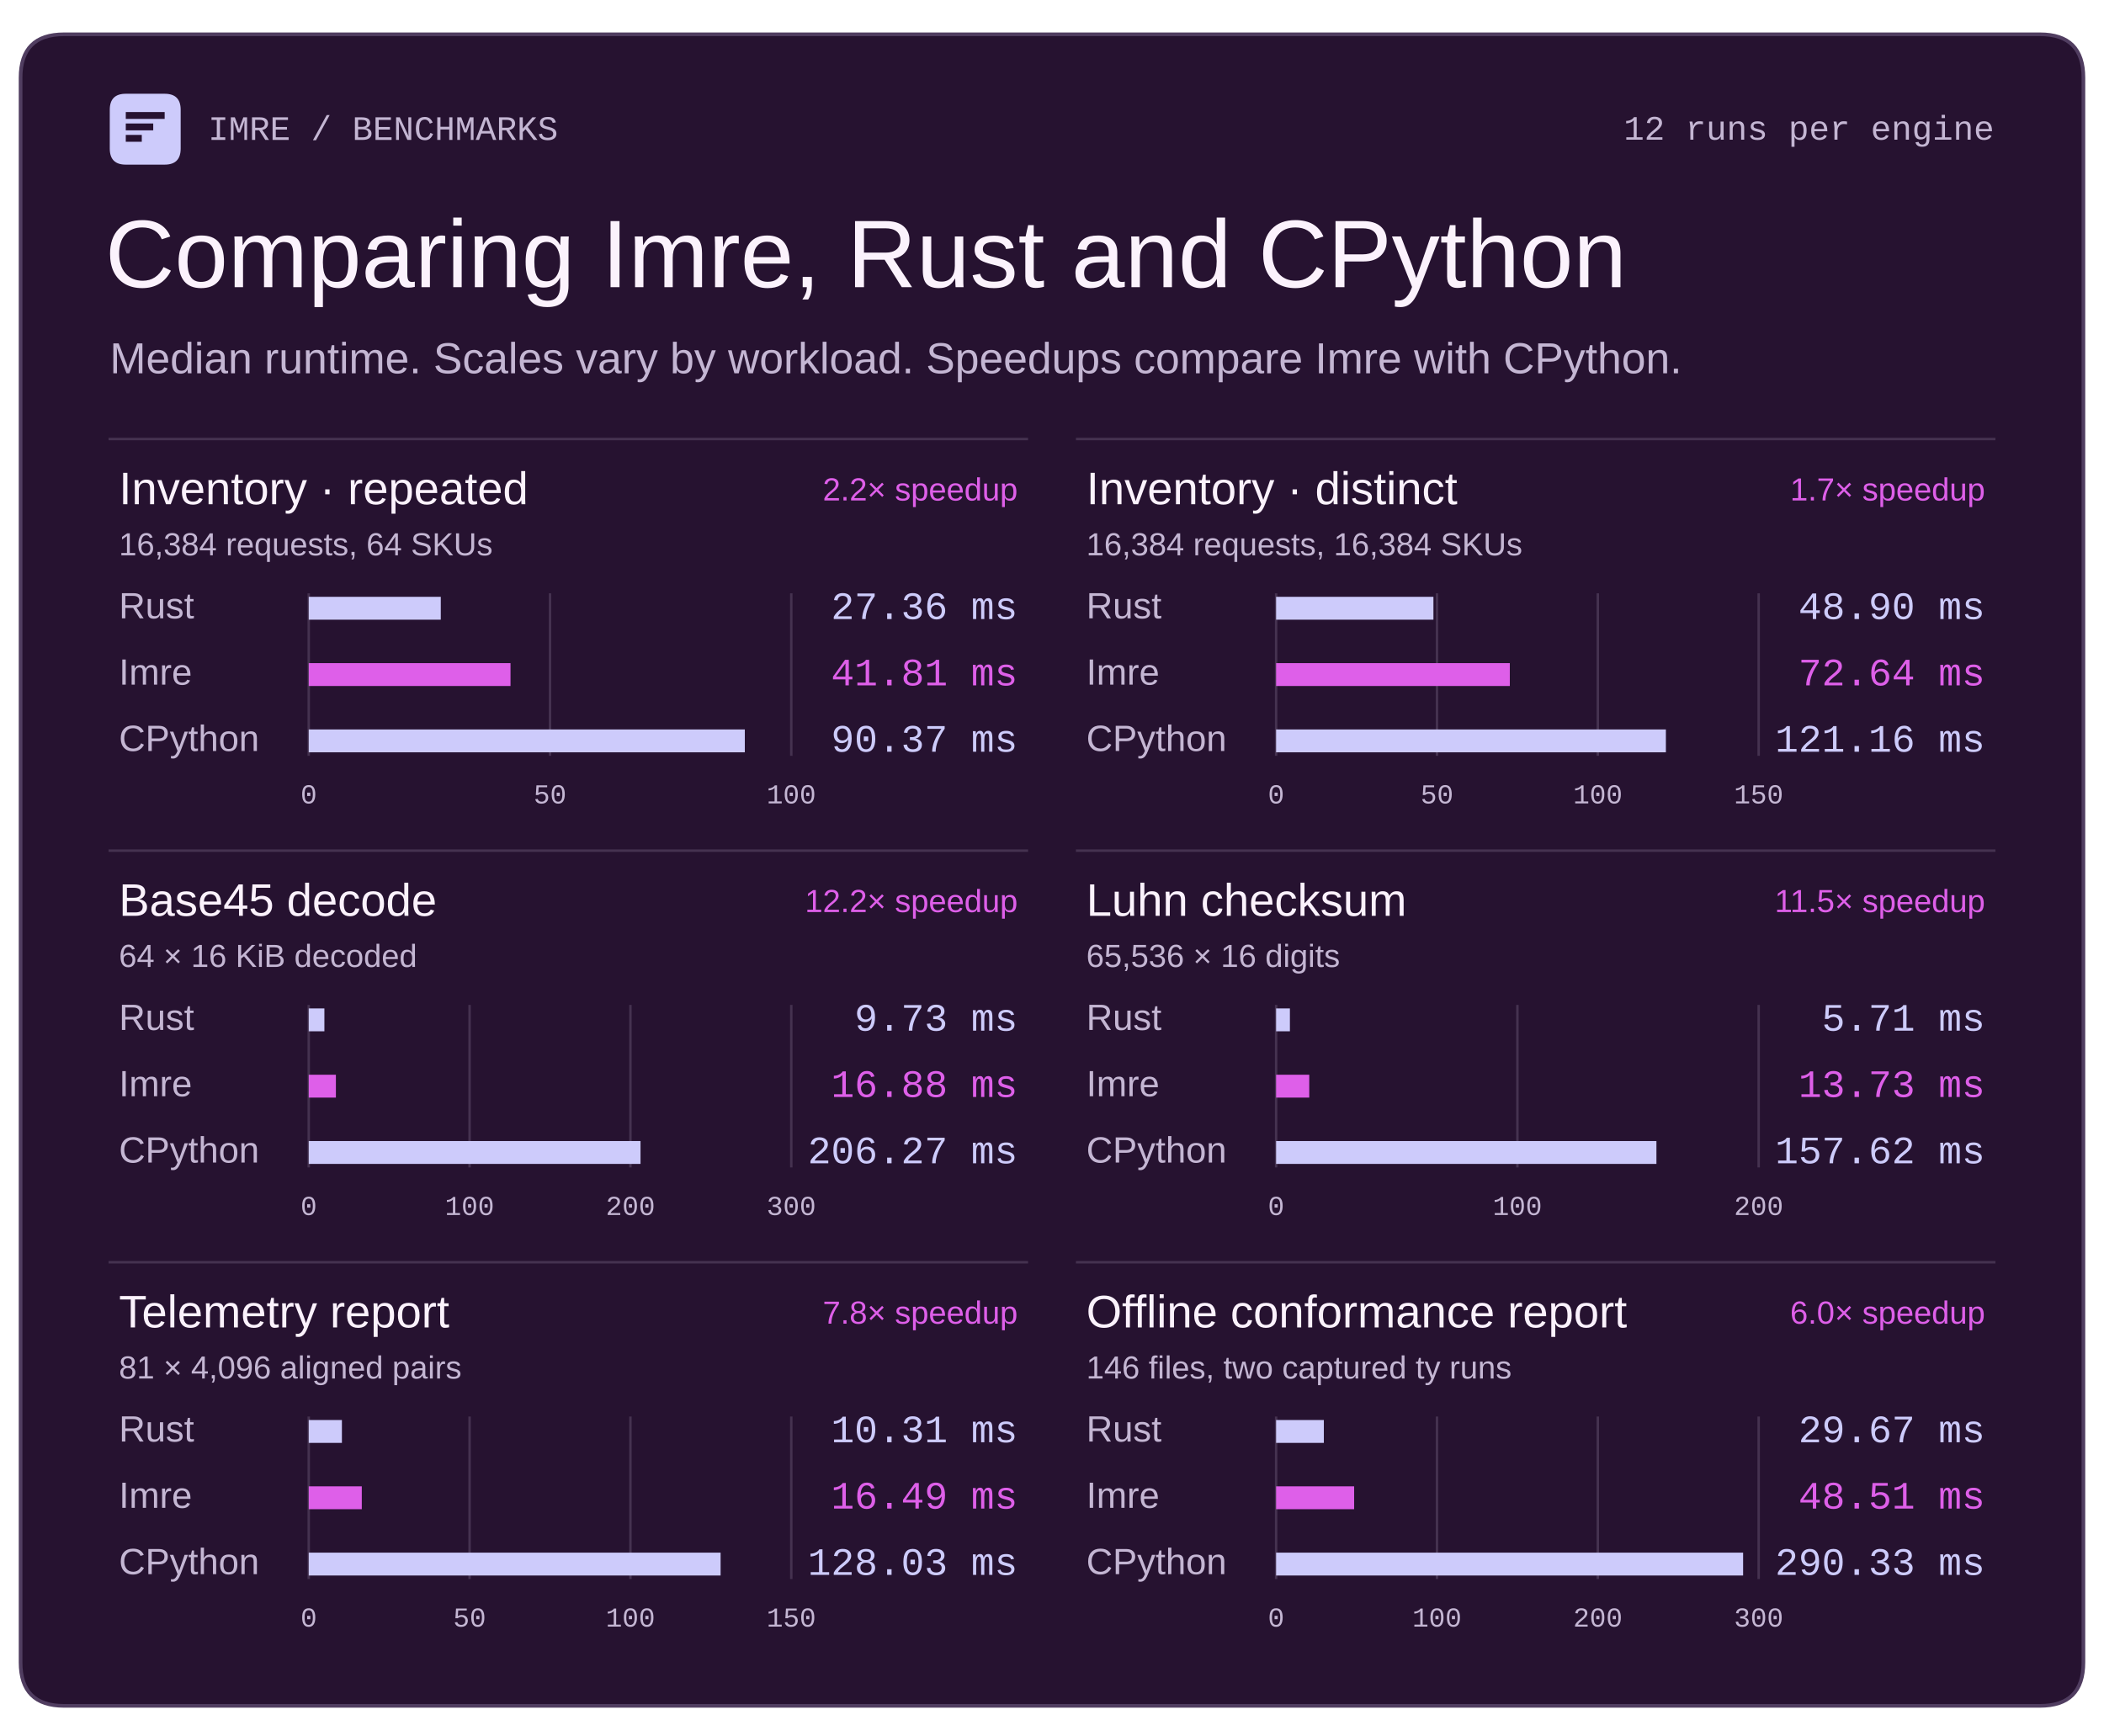
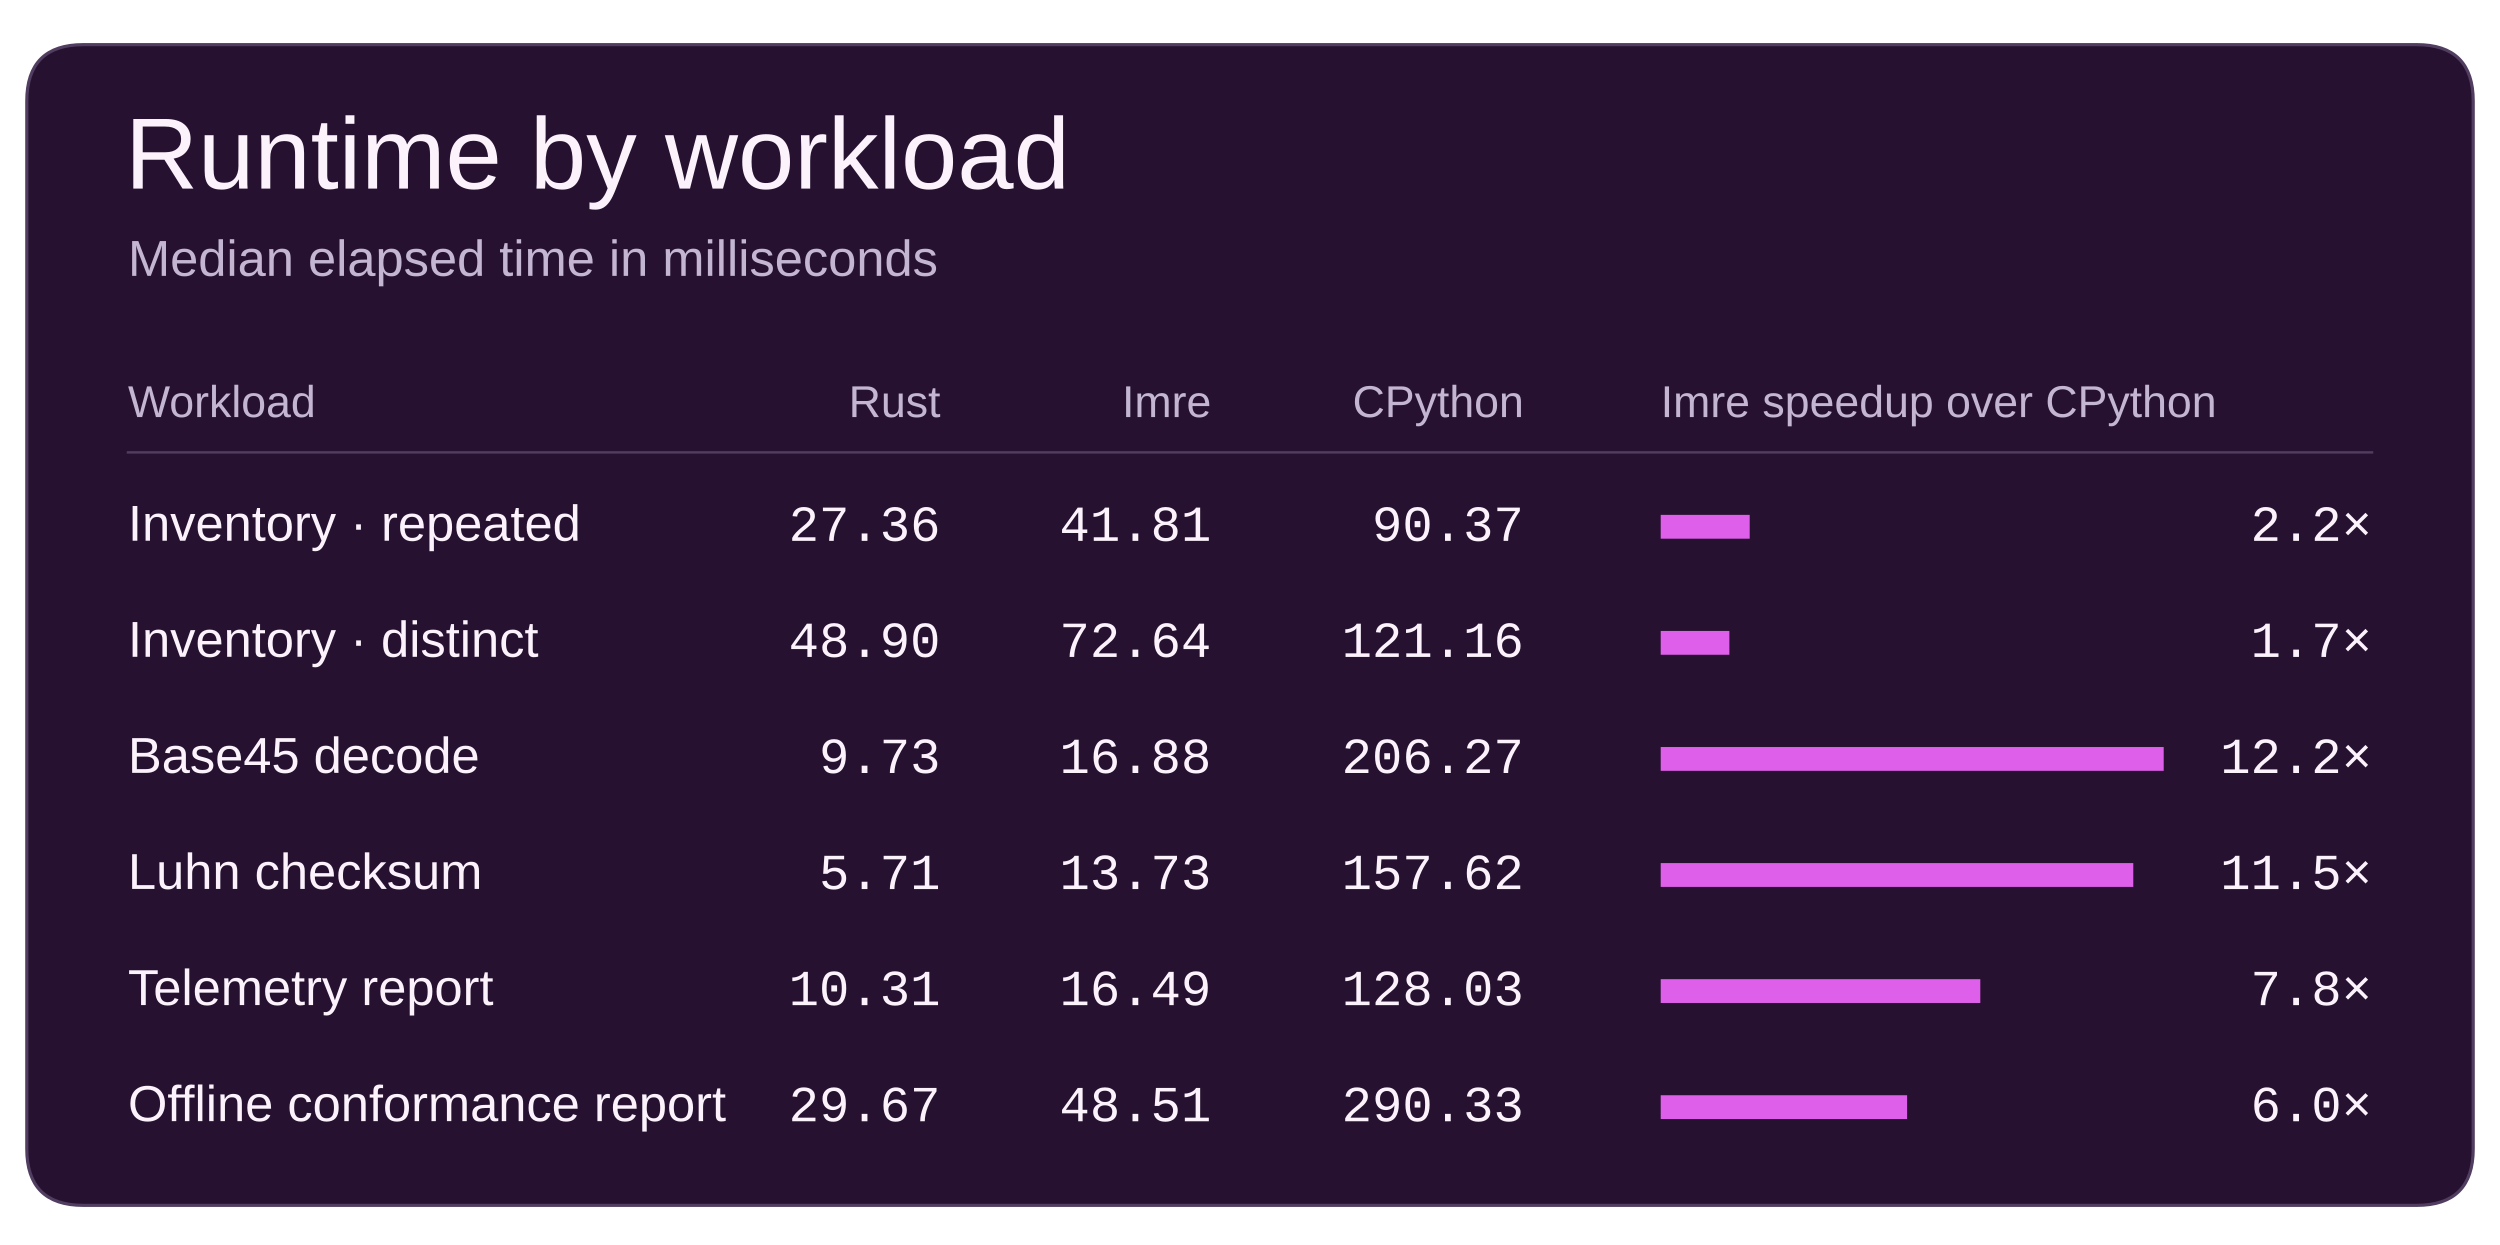
- <svg xmlns="http://www.w3.org/2000/svg" width="690pt" height="569.25pt" viewBox="0 0 690 569.25" version="1.1">
+ <svg xmlns="http://www.w3.org/2000/svg" width="630pt" height="313.5pt" viewBox="0 0 630 313.5" version="1.1">
  <defs>
    <style type="text/css">*{stroke-linejoin: round; stroke-linecap: butt}</style>
  </defs>
  <g id="figure_1">
    <g id="patch_1">
-       <path d="M 0 569.25 L 690 569.25 L 690 0 L 0 0 L 0 569.25 z " style="fill: none" />
+       <path d="M 0 313.5 L 630 313.5 L 630 0 L 0 0 L 0 313.5 z " style="fill: none" />
    </g>
    <g id="axes_1">
      <g id="patch_2">
-         <path d="M 21 11.25 L 669 11.25 Q 683.25 11.25 683.25 25.5 L 683.25 545.25 Q 683.25 559.5 669 559.5 L 21 559.5 Q 6.75 559.5 6.75 545.25 L 6.75 25.5 Q 6.75 11.25 21 11.25 z " clip-path="url(#p8d03a81021)" style="fill: #261230; stroke: #503d60; stroke-width: 1.2; stroke-linejoin: miter" />
+         <path d="M 21 11.25 L 609 11.25 Q 623.25 11.25 623.25 25.5 L 623.25 289.5 Q 623.25 303.75 609 303.75 L 21 303.75 Q 6.75 303.75 6.75 289.5 L 6.75 25.5 Q 6.75 11.25 21 11.25 z " clip-path="url(#p1c737e359c)" style="fill: #261230; stroke: #503d60; stroke-width: 0.8; stroke-linejoin: miter" />
+       </g>
+       <g id="patch_3">
+         <path d="M 418.5 129.75 L 440.921 129.75 L 440.921 135.75 L 418.5 135.75 z " clip-path="url(#p1c737e359c)" style="fill: #de5fe9" />
+       </g>
+       <g id="patch_4">
+         <path d="M 418.5 159 L 435.803 159 L 435.803 165 L 418.5 165 z " clip-path="url(#p1c737e359c)" style="fill: #de5fe9" />
+       </g>
+       <g id="patch_5">
+         <path d="M 418.5 188.25 L 545.25 188.25 L 545.25 194.25 L 418.5 194.25 z " clip-path="url(#p1c737e359c)" style="fill: #de5fe9" />
+       </g>
+       <g id="patch_6">
+         <path d="M 418.5 217.5 L 537.585 217.5 L 537.585 223.5 L 418.5 223.5 z " clip-path="url(#p1c737e359c)" style="fill: #de5fe9" />
+       </g>
+       <g id="patch_7">
+         <path d="M 418.5 246.75 L 499.038 246.75 L 499.038 252.75 L 418.5 252.75 z " clip-path="url(#p1c737e359c)" style="fill: #de5fe9" />
+       </g>
+       <g id="patch_8">
+         <path d="M 418.5 276 L 480.589 276 L 480.589 282 L 418.5 282 z " clip-path="url(#p1c737e359c)" style="fill: #de5fe9" />
      </g>
      <g id="line2d_1">
-         <path d="M 36 144 L 336.75 144 " clip-path="url(#p8d03a81021)" style="fill: none; stroke: #453250; stroke-width: 0.8; stroke-linecap: square" />
-       </g>
-       <g id="line2d_2">
-         <path d="M 101.25 195 L 101.25 247.5 " clip-path="url(#p8d03a81021)" style="fill: none; stroke: #453250; stroke-width: 0.8; stroke-linecap: square" />
-       </g>
-       <g id="line2d_3">
-         <path d="M 180.375 195 L 180.375 247.5 " clip-path="url(#p8d03a81021)" style="fill: none; stroke: #453250; stroke-width: 0.8; stroke-linecap: square" />
-       </g>
-       <g id="line2d_4">
-         <path d="M 259.5 195 L 259.5 247.5 " clip-path="url(#p8d03a81021)" style="fill: none; stroke: #453250; stroke-width: 0.8; stroke-linecap: square" />
-       </g>
-       <g id="line2d_5">
-         <path d="M 353.25 144 L 654 144 " clip-path="url(#p8d03a81021)" style="fill: none; stroke: #453250; stroke-width: 0.8; stroke-linecap: square" />
-       </g>
-       <g id="line2d_6">
-         <path d="M 418.5 195 L 418.5 247.5 " clip-path="url(#p8d03a81021)" style="fill: none; stroke: #453250; stroke-width: 0.8; stroke-linecap: square" />
-       </g>
-       <g id="line2d_7">
-         <path d="M 471.25 195 L 471.25 247.5 " clip-path="url(#p8d03a81021)" style="fill: none; stroke: #453250; stroke-width: 0.8; stroke-linecap: square" />
-       </g>
-       <g id="line2d_8">
-         <path d="M 524 195 L 524 247.5 " clip-path="url(#p8d03a81021)" style="fill: none; stroke: #453250; stroke-width: 0.8; stroke-linecap: square" />
-       </g>
-       <g id="line2d_9">
-         <path d="M 576.75 195 L 576.75 247.5 " clip-path="url(#p8d03a81021)" style="fill: none; stroke: #453250; stroke-width: 0.8; stroke-linecap: square" />
-       </g>
-       <g id="line2d_10">
-         <path d="M 36 279 L 336.75 279 " clip-path="url(#p8d03a81021)" style="fill: none; stroke: #453250; stroke-width: 0.8; stroke-linecap: square" />
-       </g>
-       <g id="line2d_11">
-         <path d="M 101.25 330 L 101.25 382.5 " clip-path="url(#p8d03a81021)" style="fill: none; stroke: #453250; stroke-width: 0.8; stroke-linecap: square" />
-       </g>
-       <g id="line2d_12">
-         <path d="M 154 330 L 154 382.5 " clip-path="url(#p8d03a81021)" style="fill: none; stroke: #453250; stroke-width: 0.8; stroke-linecap: square" />
-       </g>
-       <g id="line2d_13">
-         <path d="M 206.75 330 L 206.75 382.5 " clip-path="url(#p8d03a81021)" style="fill: none; stroke: #453250; stroke-width: 0.8; stroke-linecap: square" />
-       </g>
-       <g id="line2d_14">
-         <path d="M 259.5 330 L 259.5 382.5 " clip-path="url(#p8d03a81021)" style="fill: none; stroke: #453250; stroke-width: 0.8; stroke-linecap: square" />
-       </g>
-       <g id="line2d_15">
-         <path d="M 353.25 279 L 654 279 " clip-path="url(#p8d03a81021)" style="fill: none; stroke: #453250; stroke-width: 0.8; stroke-linecap: square" />
-       </g>
-       <g id="line2d_16">
-         <path d="M 418.5 330 L 418.5 382.5 " clip-path="url(#p8d03a81021)" style="fill: none; stroke: #453250; stroke-width: 0.8; stroke-linecap: square" />
-       </g>
-       <g id="line2d_17">
-         <path d="M 497.625 330 L 497.625 382.5 " clip-path="url(#p8d03a81021)" style="fill: none; stroke: #453250; stroke-width: 0.8; stroke-linecap: square" />
-       </g>
-       <g id="line2d_18">
-         <path d="M 576.75 330 L 576.75 382.5 " clip-path="url(#p8d03a81021)" style="fill: none; stroke: #453250; stroke-width: 0.8; stroke-linecap: square" />
-       </g>
-       <g id="line2d_19">
-         <path d="M 36 414 L 336.75 414 " clip-path="url(#p8d03a81021)" style="fill: none; stroke: #453250; stroke-width: 0.8; stroke-linecap: square" />
-       </g>
-       <g id="line2d_20">
-         <path d="M 101.25 465 L 101.25 517.5 " clip-path="url(#p8d03a81021)" style="fill: none; stroke: #453250; stroke-width: 0.8; stroke-linecap: square" />
-       </g>
-       <g id="line2d_21">
-         <path d="M 154 465 L 154 517.5 " clip-path="url(#p8d03a81021)" style="fill: none; stroke: #453250; stroke-width: 0.8; stroke-linecap: square" />
-       </g>
-       <g id="line2d_22">
-         <path d="M 206.75 465 L 206.75 517.5 " clip-path="url(#p8d03a81021)" style="fill: none; stroke: #453250; stroke-width: 0.8; stroke-linecap: square" />
-       </g>
-       <g id="line2d_23">
-         <path d="M 259.5 465 L 259.5 517.5 " clip-path="url(#p8d03a81021)" style="fill: none; stroke: #453250; stroke-width: 0.8; stroke-linecap: square" />
-       </g>
-       <g id="line2d_24">
-         <path d="M 353.25 414 L 654 414 " clip-path="url(#p8d03a81021)" style="fill: none; stroke: #453250; stroke-width: 0.8; stroke-linecap: square" />
-       </g>
-       <g id="line2d_25">
-         <path d="M 418.5 465 L 418.5 517.5 " clip-path="url(#p8d03a81021)" style="fill: none; stroke: #453250; stroke-width: 0.8; stroke-linecap: square" />
-       </g>
-       <g id="line2d_26">
-         <path d="M 471.25 465 L 471.25 517.5 " clip-path="url(#p8d03a81021)" style="fill: none; stroke: #453250; stroke-width: 0.8; stroke-linecap: square" />
-       </g>
-       <g id="line2d_27">
-         <path d="M 524 465 L 524 517.5 " clip-path="url(#p8d03a81021)" style="fill: none; stroke: #453250; stroke-width: 0.8; stroke-linecap: square" />
-       </g>
-       <g id="line2d_28">
-         <path d="M 576.75 465 L 576.75 517.5 " clip-path="url(#p8d03a81021)" style="fill: none; stroke: #453250; stroke-width: 0.8; stroke-linecap: square" />
-       </g>
-       <g id="patch_3">
-         <path d="M 41.25 30.75 L 54 30.75 Q 59.25 30.75 59.25 36 L 59.25 48.75 Q 59.25 54 54 54 L 41.25 54 Q 36 54 36 48.75 L 36 36 Q 36 30.75 41.25 30.75 z " clip-path="url(#p8d03a81021)" style="fill: #cdcbfb" />
-       </g>
-       <g id="patch_4">
-         <path d="M 41.25 36.75 L 54 36.75 L 54 39 L 41.25 39 z " clip-path="url(#p8d03a81021)" style="fill: #261230" />
-       </g>
-       <g id="patch_5">
-         <path d="M 41.25 40.5 L 50.25 40.5 L 50.25 42.75 L 41.25 42.75 z " clip-path="url(#p8d03a81021)" style="fill: #261230" />
-       </g>
-       <g id="patch_6">
-         <path d="M 41.25 44.25 L 46.5 44.25 L 46.5 46.5 L 41.25 46.5 z " clip-path="url(#p8d03a81021)" style="fill: #261230" />
-       </g>
-       <g id="patch_7">
-         <path d="M 101.25 195.75 L 144.553 195.75 L 144.553 203.25 L 101.25 203.25 z " clip-path="url(#p8d03a81021)" style="fill: #cdcbfb" />
-       </g>
-       <g id="patch_8">
-         <path d="M 101.25 217.5 L 167.42 217.5 L 167.42 225 L 101.25 225 z " clip-path="url(#p8d03a81021)" style="fill: #de5fe9" />
-       </g>
-       <g id="patch_9">
-         <path d="M 101.25 239.25 L 244.261 239.25 L 244.261 246.75 L 101.25 246.75 z " clip-path="url(#p8d03a81021)" style="fill: #cdcbfb" />
-       </g>
-       <g id="patch_10">
-         <path d="M 418.5 195.75 L 470.09 195.75 L 470.09 203.25 L 418.5 203.25 z " clip-path="url(#p8d03a81021)" style="fill: #cdcbfb" />
-       </g>
-       <g id="patch_11">
-         <path d="M 418.5 217.5 L 495.137 217.5 L 495.137 225 L 418.5 225 z " clip-path="url(#p8d03a81021)" style="fill: #de5fe9" />
-       </g>
-       <g id="patch_12">
-         <path d="M 418.5 239.25 L 546.323 239.25 L 546.323 246.75 L 418.5 246.75 z " clip-path="url(#p8d03a81021)" style="fill: #cdcbfb" />
-       </g>
-       <g id="patch_13">
-         <path d="M 101.25 330.75 L 106.384 330.75 L 106.384 338.25 L 101.25 338.25 z " clip-path="url(#p8d03a81021)" style="fill: #cdcbfb" />
-       </g>
-       <g id="patch_14">
-         <path d="M 101.25 352.5 L 110.155 352.5 L 110.155 360 L 101.25 360 z " clip-path="url(#p8d03a81021)" style="fill: #de5fe9" />
-       </g>
-       <g id="patch_15">
-         <path d="M 101.25 374.25 L 210.057 374.25 L 210.057 381.75 L 101.25 381.75 z " clip-path="url(#p8d03a81021)" style="fill: #cdcbfb" />
-       </g>
-       <g id="patch_16">
-         <path d="M 418.5 330.75 L 423.021 330.75 L 423.021 338.25 L 418.5 338.25 z " clip-path="url(#p8d03a81021)" style="fill: #cdcbfb" />
-       </g>
-       <g id="patch_17">
-         <path d="M 418.5 352.5 L 429.365 352.5 L 429.365 360 L 418.5 360 z " clip-path="url(#p8d03a81021)" style="fill: #de5fe9" />
-       </g>
-       <g id="patch_18">
-         <path d="M 418.5 374.25 L 543.22 374.25 L 543.22 381.75 L 418.5 381.75 z " clip-path="url(#p8d03a81021)" style="fill: #cdcbfb" />
-       </g>
-       <g id="patch_19">
-         <path d="M 101.25 465.75 L 112.127 465.75 L 112.127 473.25 L 101.25 473.25 z " clip-path="url(#p8d03a81021)" style="fill: #cdcbfb" />
-       </g>
-       <g id="patch_20">
-         <path d="M 101.25 487.5 L 118.648 487.5 L 118.648 495 L 101.25 495 z " clip-path="url(#p8d03a81021)" style="fill: #de5fe9" />
-       </g>
-       <g id="patch_21">
-         <path d="M 101.25 509.25 L 236.319 509.25 L 236.319 516.75 L 101.25 516.75 z " clip-path="url(#p8d03a81021)" style="fill: #cdcbfb" />
-       </g>
-       <g id="patch_22">
-         <path d="M 418.5 465.75 L 434.152 465.75 L 434.152 473.25 L 418.5 473.25 z " clip-path="url(#p8d03a81021)" style="fill: #cdcbfb" />
-       </g>
-       <g id="patch_23">
-         <path d="M 418.5 487.5 L 444.088 487.5 L 444.088 495 L 418.5 495 z " clip-path="url(#p8d03a81021)" style="fill: #de5fe9" />
-       </g>
-       <g id="patch_24">
-         <path d="M 418.5 509.25 L 571.649 509.25 L 571.649 516.75 L 418.5 516.75 z " clip-path="url(#p8d03a81021)" style="fill: #cdcbfb" />
+         <path d="M 32.25 114 L 597.75 114 " clip-path="url(#p1c737e359c)" style="fill: none; stroke: #503d60; stroke-width: 0.6; stroke-linecap: square" />
      </g>
      <g id="text_1">
-         <text style="font-size: 11.25px; font-family: ui-monospace, 'SFMono-Regular', Consolas, 'Liberation Mono', monospace; text-anchor: start; fill: #c4b6d3" x="68.25" y="45.884" transform="rotate(-0 68.25 45.88418)">IMRE / BENCHMARKS</text>
+         <text style="font-size: 25.5px; font-family: Arial, Helvetica, sans-serif; text-anchor: start; fill: #fbf2fc" x="31.5" y="47.536" transform="rotate(-0 31.5 47.53641)">Runtime by workload</text>
      </g>
      <g id="text_2">
-         <text style="font-size: 11.25px; font-family: ui-monospace, 'SFMono-Regular', Consolas, 'Liberation Mono', monospace; text-anchor: end; fill: #c4b6d3" x="654" y="45.816" transform="rotate(-0 654 45.81562)">12 runs per engine</text>
+         <text style="font-size: 12.75px; font-family: Arial, Helvetica, sans-serif; text-anchor: start; fill: #c4b6d3" x="32.25" y="69.518" transform="rotate(-0 32.25 69.5182)">Median elapsed time in milliseconds</text>
      </g>
      <g id="text_3">
-         <text style="font-weight: 500; font-size: 31.5px; font-family: Arial, Helvetica, sans-serif; text-anchor: start; fill: #fbf2fc" x="34.5" y="94.192" transform="rotate(-0 34.5 94.19203)">Comparing Imre, Rust and CPython</text>
+         <text style="font-size: 11.25px; font-family: Arial, Helvetica, sans-serif; text-anchor: start; fill: #c4b6d3" x="32.25" y="105.104" transform="rotate(-0 32.25 105.1043)">Workload</text>
      </g>
      <g id="text_4">
-         <text style="font-size: 14.25px; font-family: Arial, Helvetica, sans-serif; text-anchor: start; fill: #c4b6d3" x="36" y="122.432" transform="rotate(-0 36 122.4321)">Median runtime. Scales vary by workload. Speedups compare Imre with CPython.</text>
+         <text style="font-size: 11.25px; font-family: Arial, Helvetica, sans-serif; text-anchor: end; fill: #c4b6d3" x="237" y="105.104" transform="rotate(-0 237 105.1043)">Rust</text>
      </g>
      <g id="text_5">
-         <text style="font-size: 15px; font-family: Arial, Helvetica, sans-serif; text-anchor: start; fill: #fbf2fc" x="39" y="165.389" transform="rotate(-0 39 165.3891)">Inventory · repeated</text>
+         <text style="font-size: 11.25px; font-family: Arial, Helvetica, sans-serif; text-anchor: end; fill: #c4b6d3" x="305.25" y="105.104" transform="rotate(-0 305.25 105.1043)">Imre</text>
      </g>
      <g id="text_6">
-         <text style="font-size: 10.5px; font-family: Arial, Helvetica, sans-serif; text-anchor: end; fill: #de5fe9" x="333.75" y="164.147" transform="rotate(-0 333.75 164.1473)">2.2× speedup</text>
+         <text style="font-size: 11.25px; font-family: Arial, Helvetica, sans-serif; text-anchor: end; fill: #c4b6d3" x="384" y="105.104" transform="rotate(-0 384 105.1043)">CPython</text>
      </g>
      <g id="text_7">
-         <text style="font-size: 10.5px; font-family: Arial, Helvetica, sans-serif; text-anchor: start; fill: #c4b6d3" x="39" y="182.147" transform="rotate(-0 39 182.1473)">16,384 requests, 64 SKUs</text>
+         <text style="font-size: 11.25px; font-family: Arial, Helvetica, sans-serif; text-anchor: start; fill: #c4b6d3" x="418.5" y="105.104" transform="rotate(-0 418.5 105.1043)">Imre speedup over CPython</text>
      </g>
      <g id="text_8">
-         <text style="font-size: 9px; font-family: ui-monospace, 'SFMono-Regular', Consolas, 'Liberation Mono', monospace; text-anchor: middle; fill: #c4b6d3" x="101.25" y="263.507" transform="rotate(-0 101.25 263.5073)">0</text>
+         <text style="font-size: 12.75px; font-family: Arial, Helvetica, sans-serif; text-anchor: start; fill: #fbf2fc" x="32.25" y="136.268" transform="rotate(-0 32.25 136.2682)">Inventory · repeated</text>
      </g>
      <g id="text_9">
-         <text style="font-size: 9px; font-family: ui-monospace, 'SFMono-Regular', Consolas, 'Liberation Mono', monospace; text-anchor: middle; fill: #c4b6d3" x="180.375" y="263.507" transform="rotate(-0 180.375 263.5073)">50</text>
+         <text style="font-size: 12.75px; font-family: ui-monospace, 'SFMono-Regular', Consolas, 'Liberation Mono', monospace; text-anchor: end; fill: #fbf2fc" x="237" y="136.302" transform="rotate(-0 237 136.3021)">27.36</text>
      </g>
      <g id="text_10">
-         <text style="font-size: 9px; font-family: ui-monospace, 'SFMono-Regular', Consolas, 'Liberation Mono', monospace; text-anchor: middle; fill: #c4b6d3" x="259.5" y="263.507" transform="rotate(-0 259.5 263.5073)">100</text>
+         <text style="font-size: 12.75px; font-family: ui-monospace, 'SFMono-Regular', Consolas, 'Liberation Mono', monospace; text-anchor: end; fill: #fbf2fc" x="305.25" y="136.302" transform="rotate(-0 305.25 136.3021)">41.81</text>
      </g>
      <g id="text_11">
-         <text style="font-size: 12px; font-family: Arial, Helvetica, sans-serif; text-anchor: start; fill: #c4b6d3" x="39" y="202.811" transform="rotate(-0 39 202.8113)">Rust</text>
+         <text style="font-size: 12.75px; font-family: ui-monospace, 'SFMono-Regular', Consolas, 'Liberation Mono', monospace; text-anchor: end; fill: #fbf2fc" x="384" y="136.302" transform="rotate(-0 384 136.3021)">90.37</text>
      </g>
      <g id="text_12">
-         <text style="font-size: 12.75px; font-family: ui-monospace, 'SFMono-Regular', Consolas, 'Liberation Mono', monospace; text-anchor: end; fill: #cdcbfb" x="333.75" y="203.052" transform="rotate(-0 333.75 203.0521)">27.36 ms</text>
+         <text style="font-size: 12.75px; font-family: ui-monospace, 'SFMono-Regular', Consolas, 'Liberation Mono', monospace; text-anchor: end; fill: #fbf2fc" x="597.75" y="136.302" transform="rotate(-0 597.75 136.3021)">2.2×</text>
      </g>
      <g id="text_13">
-         <text style="font-size: 12px; font-family: Arial, Helvetica, sans-serif; text-anchor: start; fill: #c4b6d3" x="39" y="224.561" transform="rotate(-0 39 224.5613)">Imre</text>
+         <text style="font-size: 12.75px; font-family: Arial, Helvetica, sans-serif; text-anchor: start; fill: #fbf2fc" x="32.25" y="165.518" transform="rotate(-0 32.25 165.5182)">Inventory · distinct</text>
      </g>
      <g id="text_14">
-         <text style="font-size: 12.75px; font-family: ui-monospace, 'SFMono-Regular', Consolas, 'Liberation Mono', monospace; text-anchor: end; fill: #de5fe9" x="333.75" y="224.802" transform="rotate(-0 333.75 224.8021)">41.81 ms</text>
+         <text style="font-size: 12.75px; font-family: ui-monospace, 'SFMono-Regular', Consolas, 'Liberation Mono', monospace; text-anchor: end; fill: #fbf2fc" x="237" y="165.552" transform="rotate(-0 237 165.5521)">48.90</text>
      </g>
      <g id="text_15">
-         <text style="font-size: 12px; font-family: Arial, Helvetica, sans-serif; text-anchor: start; fill: #c4b6d3" x="39" y="246.311" transform="rotate(-0 39 246.3113)">CPython</text>
+         <text style="font-size: 12.75px; font-family: ui-monospace, 'SFMono-Regular', Consolas, 'Liberation Mono', monospace; text-anchor: end; fill: #fbf2fc" x="305.25" y="165.552" transform="rotate(-0 305.25 165.5521)">72.64</text>
      </g>
      <g id="text_16">
-         <text style="font-size: 12.75px; font-family: ui-monospace, 'SFMono-Regular', Consolas, 'Liberation Mono', monospace; text-anchor: end; fill: #cdcbfb" x="333.75" y="246.552" transform="rotate(-0 333.75 246.5521)">90.37 ms</text>
+         <text style="font-size: 12.75px; font-family: ui-monospace, 'SFMono-Regular', Consolas, 'Liberation Mono', monospace; text-anchor: end; fill: #fbf2fc" x="384" y="165.552" transform="rotate(-0 384 165.5521)">121.16</text>
      </g>
      <g id="text_17">
-         <text style="font-size: 15px; font-family: Arial, Helvetica, sans-serif; text-anchor: start; fill: #fbf2fc" x="356.25" y="165.389" transform="rotate(-0 356.25 165.3891)">Inventory · distinct</text>
+         <text style="font-size: 12.75px; font-family: ui-monospace, 'SFMono-Regular', Consolas, 'Liberation Mono', monospace; text-anchor: end; fill: #fbf2fc" x="597.75" y="165.552" transform="rotate(-0 597.75 165.5521)">1.7×</text>
      </g>
      <g id="text_18">
-         <text style="font-size: 10.5px; font-family: Arial, Helvetica, sans-serif; text-anchor: end; fill: #de5fe9" x="651" y="164.147" transform="rotate(-0 651 164.1473)">1.7× speedup</text>
+         <text style="font-size: 12.75px; font-family: Arial, Helvetica, sans-serif; text-anchor: start; fill: #fbf2fc" x="32.25" y="194.768" transform="rotate(-0 32.25 194.7682)">Base45 decode</text>
      </g>
      <g id="text_19">
-         <text style="font-size: 10.5px; font-family: Arial, Helvetica, sans-serif; text-anchor: start; fill: #c4b6d3" x="356.25" y="182.147" transform="rotate(-0 356.25 182.1473)">16,384 requests, 16,384 SKUs</text>
+         <text style="font-size: 12.75px; font-family: ui-monospace, 'SFMono-Regular', Consolas, 'Liberation Mono', monospace; text-anchor: end; fill: #fbf2fc" x="237" y="194.802" transform="rotate(-0 237 194.8021)">9.73</text>
      </g>
      <g id="text_20">
-         <text style="font-size: 9px; font-family: ui-monospace, 'SFMono-Regular', Consolas, 'Liberation Mono', monospace; text-anchor: middle; fill: #c4b6d3" x="418.5" y="263.507" transform="rotate(-0 418.5 263.5073)">0</text>
+         <text style="font-size: 12.75px; font-family: ui-monospace, 'SFMono-Regular', Consolas, 'Liberation Mono', monospace; text-anchor: end; fill: #fbf2fc" x="305.25" y="194.802" transform="rotate(-0 305.25 194.8021)">16.88</text>
      </g>
      <g id="text_21">
-         <text style="font-size: 9px; font-family: ui-monospace, 'SFMono-Regular', Consolas, 'Liberation Mono', monospace; text-anchor: middle; fill: #c4b6d3" x="471.25" y="263.507" transform="rotate(-0 471.25 263.5073)">50</text>
+         <text style="font-size: 12.75px; font-family: ui-monospace, 'SFMono-Regular', Consolas, 'Liberation Mono', monospace; text-anchor: end; fill: #fbf2fc" x="384" y="194.802" transform="rotate(-0 384 194.8021)">206.27</text>
      </g>
      <g id="text_22">
-         <text style="font-size: 9px; font-family: ui-monospace, 'SFMono-Regular', Consolas, 'Liberation Mono', monospace; text-anchor: middle; fill: #c4b6d3" x="524" y="263.507" transform="rotate(-0 524 263.5073)">100</text>
+         <text style="font-size: 12.75px; font-family: ui-monospace, 'SFMono-Regular', Consolas, 'Liberation Mono', monospace; text-anchor: end; fill: #fbf2fc" x="597.75" y="194.802" transform="rotate(-0 597.75 194.8021)">12.2×</text>
      </g>
      <g id="text_23">
-         <text style="font-size: 9px; font-family: ui-monospace, 'SFMono-Regular', Consolas, 'Liberation Mono', monospace; text-anchor: middle; fill: #c4b6d3" x="576.75" y="263.507" transform="rotate(-0 576.75 263.5073)">150</text>
+         <text style="font-size: 12.75px; font-family: Arial, Helvetica, sans-serif; text-anchor: start; fill: #fbf2fc" x="32.25" y="224.018" transform="rotate(-0 32.25 224.0182)">Luhn checksum</text>
      </g>
      <g id="text_24">
-         <text style="font-size: 12px; font-family: Arial, Helvetica, sans-serif; text-anchor: start; fill: #c4b6d3" x="356.25" y="202.811" transform="rotate(-0 356.25 202.8113)">Rust</text>
+         <text style="font-size: 12.75px; font-family: ui-monospace, 'SFMono-Regular', Consolas, 'Liberation Mono', monospace; text-anchor: end; fill: #fbf2fc" x="237" y="224.052" transform="rotate(-0 237 224.0521)">5.71</text>
      </g>
      <g id="text_25">
-         <text style="font-size: 12.75px; font-family: ui-monospace, 'SFMono-Regular', Consolas, 'Liberation Mono', monospace; text-anchor: end; fill: #cdcbfb" x="651" y="203.052" transform="rotate(-0 651 203.0521)">48.90 ms</text>
+         <text style="font-size: 12.75px; font-family: ui-monospace, 'SFMono-Regular', Consolas, 'Liberation Mono', monospace; text-anchor: end; fill: #fbf2fc" x="305.25" y="224.052" transform="rotate(-0 305.25 224.0521)">13.73</text>
      </g>
      <g id="text_26">
-         <text style="font-size: 12px; font-family: Arial, Helvetica, sans-serif; text-anchor: start; fill: #c4b6d3" x="356.25" y="224.561" transform="rotate(-0 356.25 224.5613)">Imre</text>
+         <text style="font-size: 12.75px; font-family: ui-monospace, 'SFMono-Regular', Consolas, 'Liberation Mono', monospace; text-anchor: end; fill: #fbf2fc" x="384" y="224.052" transform="rotate(-0 384 224.0521)">157.62</text>
      </g>
      <g id="text_27">
-         <text style="font-size: 12.75px; font-family: ui-monospace, 'SFMono-Regular', Consolas, 'Liberation Mono', monospace; text-anchor: end; fill: #de5fe9" x="651" y="224.802" transform="rotate(-0 651 224.8021)">72.64 ms</text>
+         <text style="font-size: 12.75px; font-family: ui-monospace, 'SFMono-Regular', Consolas, 'Liberation Mono', monospace; text-anchor: end; fill: #fbf2fc" x="597.75" y="224.052" transform="rotate(-0 597.75 224.0521)">11.5×</text>
      </g>
      <g id="text_28">
-         <text style="font-size: 12px; font-family: Arial, Helvetica, sans-serif; text-anchor: start; fill: #c4b6d3" x="356.25" y="246.311" transform="rotate(-0 356.25 246.3113)">CPython</text>
+         <text style="font-size: 12.75px; font-family: Arial, Helvetica, sans-serif; text-anchor: start; fill: #fbf2fc" x="32.25" y="253.268" transform="rotate(-0 32.25 253.2682)">Telemetry report</text>
      </g>
      <g id="text_29">
-         <text style="font-size: 12.75px; font-family: ui-monospace, 'SFMono-Regular', Consolas, 'Liberation Mono', monospace; text-anchor: end; fill: #cdcbfb" x="651" y="246.552" transform="rotate(-0 651 246.5521)">121.16 ms</text>
+         <text style="font-size: 12.75px; font-family: ui-monospace, 'SFMono-Regular', Consolas, 'Liberation Mono', monospace; text-anchor: end; fill: #fbf2fc" x="237" y="253.302" transform="rotate(-0 237 253.3021)">10.31</text>
      </g>
      <g id="text_30">
-         <text style="font-size: 15px; font-family: Arial, Helvetica, sans-serif; text-anchor: start; fill: #fbf2fc" x="39" y="300.389" transform="rotate(-0 39 300.3891)">Base45 decode</text>
+         <text style="font-size: 12.75px; font-family: ui-monospace, 'SFMono-Regular', Consolas, 'Liberation Mono', monospace; text-anchor: end; fill: #fbf2fc" x="305.25" y="253.302" transform="rotate(-0 305.25 253.3021)">16.49</text>
      </g>
      <g id="text_31">
-         <text style="font-size: 10.5px; font-family: Arial, Helvetica, sans-serif; text-anchor: end; fill: #de5fe9" x="333.75" y="299.147" transform="rotate(-0 333.75 299.1473)">12.2× speedup</text>
+         <text style="font-size: 12.75px; font-family: ui-monospace, 'SFMono-Regular', Consolas, 'Liberation Mono', monospace; text-anchor: end; fill: #fbf2fc" x="384" y="253.302" transform="rotate(-0 384 253.3021)">128.03</text>
      </g>
      <g id="text_32">
-         <text style="font-size: 10.5px; font-family: Arial, Helvetica, sans-serif; text-anchor: start; fill: #c4b6d3" x="39" y="317.147" transform="rotate(-0 39 317.1473)">64 × 16 KiB decoded</text>
+         <text style="font-size: 12.75px; font-family: ui-monospace, 'SFMono-Regular', Consolas, 'Liberation Mono', monospace; text-anchor: end; fill: #fbf2fc" x="597.75" y="253.302" transform="rotate(-0 597.75 253.3021)">7.8×</text>
      </g>
      <g id="text_33">
-         <text style="font-size: 9px; font-family: ui-monospace, 'SFMono-Regular', Consolas, 'Liberation Mono', monospace; text-anchor: middle; fill: #c4b6d3" x="101.25" y="398.507" transform="rotate(-0 101.25 398.5073)">0</text>
+         <text style="font-size: 12.75px; font-family: Arial, Helvetica, sans-serif; text-anchor: start; fill: #fbf2fc" x="32.25" y="282.518" transform="rotate(-0 32.25 282.5182)">Offline conformance report</text>
      </g>
      <g id="text_34">
-         <text style="font-size: 9px; font-family: ui-monospace, 'SFMono-Regular', Consolas, 'Liberation Mono', monospace; text-anchor: middle; fill: #c4b6d3" x="154" y="398.507" transform="rotate(-0 154 398.5073)">100</text>
+         <text style="font-size: 12.75px; font-family: ui-monospace, 'SFMono-Regular', Consolas, 'Liberation Mono', monospace; text-anchor: end; fill: #fbf2fc" x="237" y="282.552" transform="rotate(-0 237 282.5521)">29.67</text>
      </g>
      <g id="text_35">
-         <text style="font-size: 9px; font-family: ui-monospace, 'SFMono-Regular', Consolas, 'Liberation Mono', monospace; text-anchor: middle; fill: #c4b6d3" x="206.75" y="398.507" transform="rotate(-0 206.75 398.5073)">200</text>
+         <text style="font-size: 12.75px; font-family: ui-monospace, 'SFMono-Regular', Consolas, 'Liberation Mono', monospace; text-anchor: end; fill: #fbf2fc" x="305.25" y="282.552" transform="rotate(-0 305.25 282.5521)">48.51</text>
      </g>
      <g id="text_36">
-         <text style="font-size: 9px; font-family: ui-monospace, 'SFMono-Regular', Consolas, 'Liberation Mono', monospace; text-anchor: middle; fill: #c4b6d3" x="259.5" y="398.507" transform="rotate(-0 259.5 398.5073)">300</text>
+         <text style="font-size: 12.75px; font-family: ui-monospace, 'SFMono-Regular', Consolas, 'Liberation Mono', monospace; text-anchor: end; fill: #fbf2fc" x="384" y="282.552" transform="rotate(-0 384 282.5521)">290.33</text>
      </g>
      <g id="text_37">
-         <text style="font-size: 12px; font-family: Arial, Helvetica, sans-serif; text-anchor: start; fill: #c4b6d3" x="39" y="337.811" transform="rotate(-0 39 337.8112)">Rust</text>
-       </g>
-       <g id="text_38">
-         <text style="font-size: 12.75px; font-family: ui-monospace, 'SFMono-Regular', Consolas, 'Liberation Mono', monospace; text-anchor: end; fill: #cdcbfb" x="333.75" y="338.052" transform="rotate(-0 333.75 338.0521)">9.73 ms</text>
-       </g>
-       <g id="text_39">
-         <text style="font-size: 12px; font-family: Arial, Helvetica, sans-serif; text-anchor: start; fill: #c4b6d3" x="39" y="359.561" transform="rotate(-0 39 359.5612)">Imre</text>
-       </g>
-       <g id="text_40">
-         <text style="font-size: 12.75px; font-family: ui-monospace, 'SFMono-Regular', Consolas, 'Liberation Mono', monospace; text-anchor: end; fill: #de5fe9" x="333.75" y="359.802" transform="rotate(-0 333.75 359.8021)">16.88 ms</text>
-       </g>
-       <g id="text_41">
-         <text style="font-size: 12px; font-family: Arial, Helvetica, sans-serif; text-anchor: start; fill: #c4b6d3" x="39" y="381.311" transform="rotate(-0 39 381.3112)">CPython</text>
-       </g>
-       <g id="text_42">
-         <text style="font-size: 12.75px; font-family: ui-monospace, 'SFMono-Regular', Consolas, 'Liberation Mono', monospace; text-anchor: end; fill: #cdcbfb" x="333.75" y="381.552" transform="rotate(-0 333.75 381.5521)">206.27 ms</text>
-       </g>
-       <g id="text_43">
-         <text style="font-size: 15px; font-family: Arial, Helvetica, sans-serif; text-anchor: start; fill: #fbf2fc" x="356.25" y="300.389" transform="rotate(-0 356.25 300.3891)">Luhn checksum</text>
-       </g>
-       <g id="text_44">
-         <text style="font-size: 10.5px; font-family: Arial, Helvetica, sans-serif; text-anchor: end; fill: #de5fe9" x="651" y="299.147" transform="rotate(-0 651 299.1473)">11.5× speedup</text>
-       </g>
-       <g id="text_45">
-         <text style="font-size: 10.5px; font-family: Arial, Helvetica, sans-serif; text-anchor: start; fill: #c4b6d3" x="356.25" y="317.147" transform="rotate(-0 356.25 317.1473)">65,536 × 16 digits</text>
-       </g>
-       <g id="text_46">
-         <text style="font-size: 9px; font-family: ui-monospace, 'SFMono-Regular', Consolas, 'Liberation Mono', monospace; text-anchor: middle; fill: #c4b6d3" x="418.5" y="398.507" transform="rotate(-0 418.5 398.5073)">0</text>
-       </g>
-       <g id="text_47">
-         <text style="font-size: 9px; font-family: ui-monospace, 'SFMono-Regular', Consolas, 'Liberation Mono', monospace; text-anchor: middle; fill: #c4b6d3" x="497.625" y="398.507" transform="rotate(-0 497.625 398.5073)">100</text>
-       </g>
-       <g id="text_48">
-         <text style="font-size: 9px; font-family: ui-monospace, 'SFMono-Regular', Consolas, 'Liberation Mono', monospace; text-anchor: middle; fill: #c4b6d3" x="576.75" y="398.507" transform="rotate(-0 576.75 398.5073)">200</text>
-       </g>
-       <g id="text_49">
-         <text style="font-size: 12px; font-family: Arial, Helvetica, sans-serif; text-anchor: start; fill: #c4b6d3" x="356.25" y="337.811" transform="rotate(-0 356.25 337.8112)">Rust</text>
-       </g>
-       <g id="text_50">
-         <text style="font-size: 12.75px; font-family: ui-monospace, 'SFMono-Regular', Consolas, 'Liberation Mono', monospace; text-anchor: end; fill: #cdcbfb" x="651" y="338.052" transform="rotate(-0 651 338.0521)">5.71 ms</text>
-       </g>
-       <g id="text_51">
-         <text style="font-size: 12px; font-family: Arial, Helvetica, sans-serif; text-anchor: start; fill: #c4b6d3" x="356.25" y="359.561" transform="rotate(-0 356.25 359.5612)">Imre</text>
-       </g>
-       <g id="text_52">
-         <text style="font-size: 12.75px; font-family: ui-monospace, 'SFMono-Regular', Consolas, 'Liberation Mono', monospace; text-anchor: end; fill: #de5fe9" x="651" y="359.802" transform="rotate(-0 651 359.8021)">13.73 ms</text>
-       </g>
-       <g id="text_53">
-         <text style="font-size: 12px; font-family: Arial, Helvetica, sans-serif; text-anchor: start; fill: #c4b6d3" x="356.25" y="381.311" transform="rotate(-0 356.25 381.3112)">CPython</text>
-       </g>
-       <g id="text_54">
-         <text style="font-size: 12.75px; font-family: ui-monospace, 'SFMono-Regular', Consolas, 'Liberation Mono', monospace; text-anchor: end; fill: #cdcbfb" x="651" y="381.552" transform="rotate(-0 651 381.5521)">157.62 ms</text>
-       </g>
-       <g id="text_55">
-         <text style="font-size: 15px; font-family: Arial, Helvetica, sans-serif; text-anchor: start; fill: #fbf2fc" x="39" y="435.389" transform="rotate(-0 39 435.3891)">Telemetry report</text>
-       </g>
-       <g id="text_56">
-         <text style="font-size: 10.5px; font-family: Arial, Helvetica, sans-serif; text-anchor: end; fill: #de5fe9" x="333.75" y="434.147" transform="rotate(-0 333.75 434.1473)">7.8× speedup</text>
-       </g>
-       <g id="text_57">
-         <text style="font-size: 10.5px; font-family: Arial, Helvetica, sans-serif; text-anchor: start; fill: #c4b6d3" x="39" y="452.147" transform="rotate(-0 39 452.1473)">81 × 4,096 aligned pairs</text>
-       </g>
-       <g id="text_58">
-         <text style="font-size: 9px; font-family: ui-monospace, 'SFMono-Regular', Consolas, 'Liberation Mono', monospace; text-anchor: middle; fill: #c4b6d3" x="101.25" y="533.507" transform="rotate(-0 101.25 533.5073)">0</text>
-       </g>
-       <g id="text_59">
-         <text style="font-size: 9px; font-family: ui-monospace, 'SFMono-Regular', Consolas, 'Liberation Mono', monospace; text-anchor: middle; fill: #c4b6d3" x="154" y="533.507" transform="rotate(-0 154 533.5073)">50</text>
-       </g>
-       <g id="text_60">
-         <text style="font-size: 9px; font-family: ui-monospace, 'SFMono-Regular', Consolas, 'Liberation Mono', monospace; text-anchor: middle; fill: #c4b6d3" x="206.75" y="533.507" transform="rotate(-0 206.75 533.5073)">100</text>
-       </g>
-       <g id="text_61">
-         <text style="font-size: 9px; font-family: ui-monospace, 'SFMono-Regular', Consolas, 'Liberation Mono', monospace; text-anchor: middle; fill: #c4b6d3" x="259.5" y="533.507" transform="rotate(-0 259.5 533.5073)">150</text>
-       </g>
-       <g id="text_62">
-         <text style="font-size: 12px; font-family: Arial, Helvetica, sans-serif; text-anchor: start; fill: #c4b6d3" x="39" y="472.811" transform="rotate(-0 39 472.8112)">Rust</text>
-       </g>
-       <g id="text_63">
-         <text style="font-size: 12.75px; font-family: ui-monospace, 'SFMono-Regular', Consolas, 'Liberation Mono', monospace; text-anchor: end; fill: #cdcbfb" x="333.75" y="473.052" transform="rotate(-0 333.75 473.0521)">10.31 ms</text>
-       </g>
-       <g id="text_64">
-         <text style="font-size: 12px; font-family: Arial, Helvetica, sans-serif; text-anchor: start; fill: #c4b6d3" x="39" y="494.561" transform="rotate(-0 39 494.5612)">Imre</text>
-       </g>
-       <g id="text_65">
-         <text style="font-size: 12.75px; font-family: ui-monospace, 'SFMono-Regular', Consolas, 'Liberation Mono', monospace; text-anchor: end; fill: #de5fe9" x="333.75" y="494.802" transform="rotate(-0 333.75 494.8021)">16.49 ms</text>
-       </g>
-       <g id="text_66">
-         <text style="font-size: 12px; font-family: Arial, Helvetica, sans-serif; text-anchor: start; fill: #c4b6d3" x="39" y="516.311" transform="rotate(-0 39 516.3112)">CPython</text>
-       </g>
-       <g id="text_67">
-         <text style="font-size: 12.75px; font-family: ui-monospace, 'SFMono-Regular', Consolas, 'Liberation Mono', monospace; text-anchor: end; fill: #cdcbfb" x="333.75" y="516.552" transform="rotate(-0 333.75 516.5521)">128.03 ms</text>
-       </g>
-       <g id="text_68">
-         <text style="font-size: 15px; font-family: Arial, Helvetica, sans-serif; text-anchor: start; fill: #fbf2fc" x="356.25" y="435.389" transform="rotate(-0 356.25 435.3891)">Offline conformance report</text>
-       </g>
-       <g id="text_69">
-         <text style="font-size: 10.5px; font-family: Arial, Helvetica, sans-serif; text-anchor: end; fill: #de5fe9" x="651" y="434.147" transform="rotate(-0 651 434.1473)">6.0× speedup</text>
-       </g>
-       <g id="text_70">
-         <text style="font-size: 10.5px; font-family: Arial, Helvetica, sans-serif; text-anchor: start; fill: #c4b6d3" x="356.25" y="452.147" transform="rotate(-0 356.25 452.1473)">146 files, two captured ty runs</text>
-       </g>
-       <g id="text_71">
-         <text style="font-size: 9px; font-family: ui-monospace, 'SFMono-Regular', Consolas, 'Liberation Mono', monospace; text-anchor: middle; fill: #c4b6d3" x="418.5" y="533.507" transform="rotate(-0 418.5 533.5073)">0</text>
-       </g>
-       <g id="text_72">
-         <text style="font-size: 9px; font-family: ui-monospace, 'SFMono-Regular', Consolas, 'Liberation Mono', monospace; text-anchor: middle; fill: #c4b6d3" x="471.25" y="533.507" transform="rotate(-0 471.25 533.5073)">100</text>
-       </g>
-       <g id="text_73">
-         <text style="font-size: 9px; font-family: ui-monospace, 'SFMono-Regular', Consolas, 'Liberation Mono', monospace; text-anchor: middle; fill: #c4b6d3" x="524" y="533.507" transform="rotate(-0 524 533.5073)">200</text>
-       </g>
-       <g id="text_74">
-         <text style="font-size: 9px; font-family: ui-monospace, 'SFMono-Regular', Consolas, 'Liberation Mono', monospace; text-anchor: middle; fill: #c4b6d3" x="576.75" y="533.507" transform="rotate(-0 576.75 533.5073)">300</text>
-       </g>
-       <g id="text_75">
-         <text style="font-size: 12px; font-family: Arial, Helvetica, sans-serif; text-anchor: start; fill: #c4b6d3" x="356.25" y="472.811" transform="rotate(-0 356.25 472.8112)">Rust</text>
-       </g>
-       <g id="text_76">
-         <text style="font-size: 12.75px; font-family: ui-monospace, 'SFMono-Regular', Consolas, 'Liberation Mono', monospace; text-anchor: end; fill: #cdcbfb" x="651" y="473.052" transform="rotate(-0 651 473.0521)">29.67 ms</text>
-       </g>
-       <g id="text_77">
-         <text style="font-size: 12px; font-family: Arial, Helvetica, sans-serif; text-anchor: start; fill: #c4b6d3" x="356.25" y="494.561" transform="rotate(-0 356.25 494.5612)">Imre</text>
-       </g>
-       <g id="text_78">
-         <text style="font-size: 12.75px; font-family: ui-monospace, 'SFMono-Regular', Consolas, 'Liberation Mono', monospace; text-anchor: end; fill: #de5fe9" x="651" y="494.802" transform="rotate(-0 651 494.8021)">48.51 ms</text>
-       </g>
-       <g id="text_79">
-         <text style="font-size: 12px; font-family: Arial, Helvetica, sans-serif; text-anchor: start; fill: #c4b6d3" x="356.25" y="516.311" transform="rotate(-0 356.25 516.3112)">CPython</text>
-       </g>
-       <g id="text_80">
-         <text style="font-size: 12.75px; font-family: ui-monospace, 'SFMono-Regular', Consolas, 'Liberation Mono', monospace; text-anchor: end; fill: #cdcbfb" x="651" y="516.552" transform="rotate(-0 651 516.5521)">290.33 ms</text>
+         <text style="font-size: 12.75px; font-family: ui-monospace, 'SFMono-Regular', Consolas, 'Liberation Mono', monospace; text-anchor: end; fill: #fbf2fc" x="597.75" y="282.552" transform="rotate(-0 597.75 282.5521)">6.0×</text>
      </g>
    </g>
  </g>
  <defs>
-     <clipPath id="p8d03a81021">
-       <rect x="0" y="0" width="690" height="569.25" />
+     <clipPath id="p1c737e359c">
+       <rect x="0" y="0" width="630" height="313.5" />
    </clipPath>
  </defs>
</svg>
